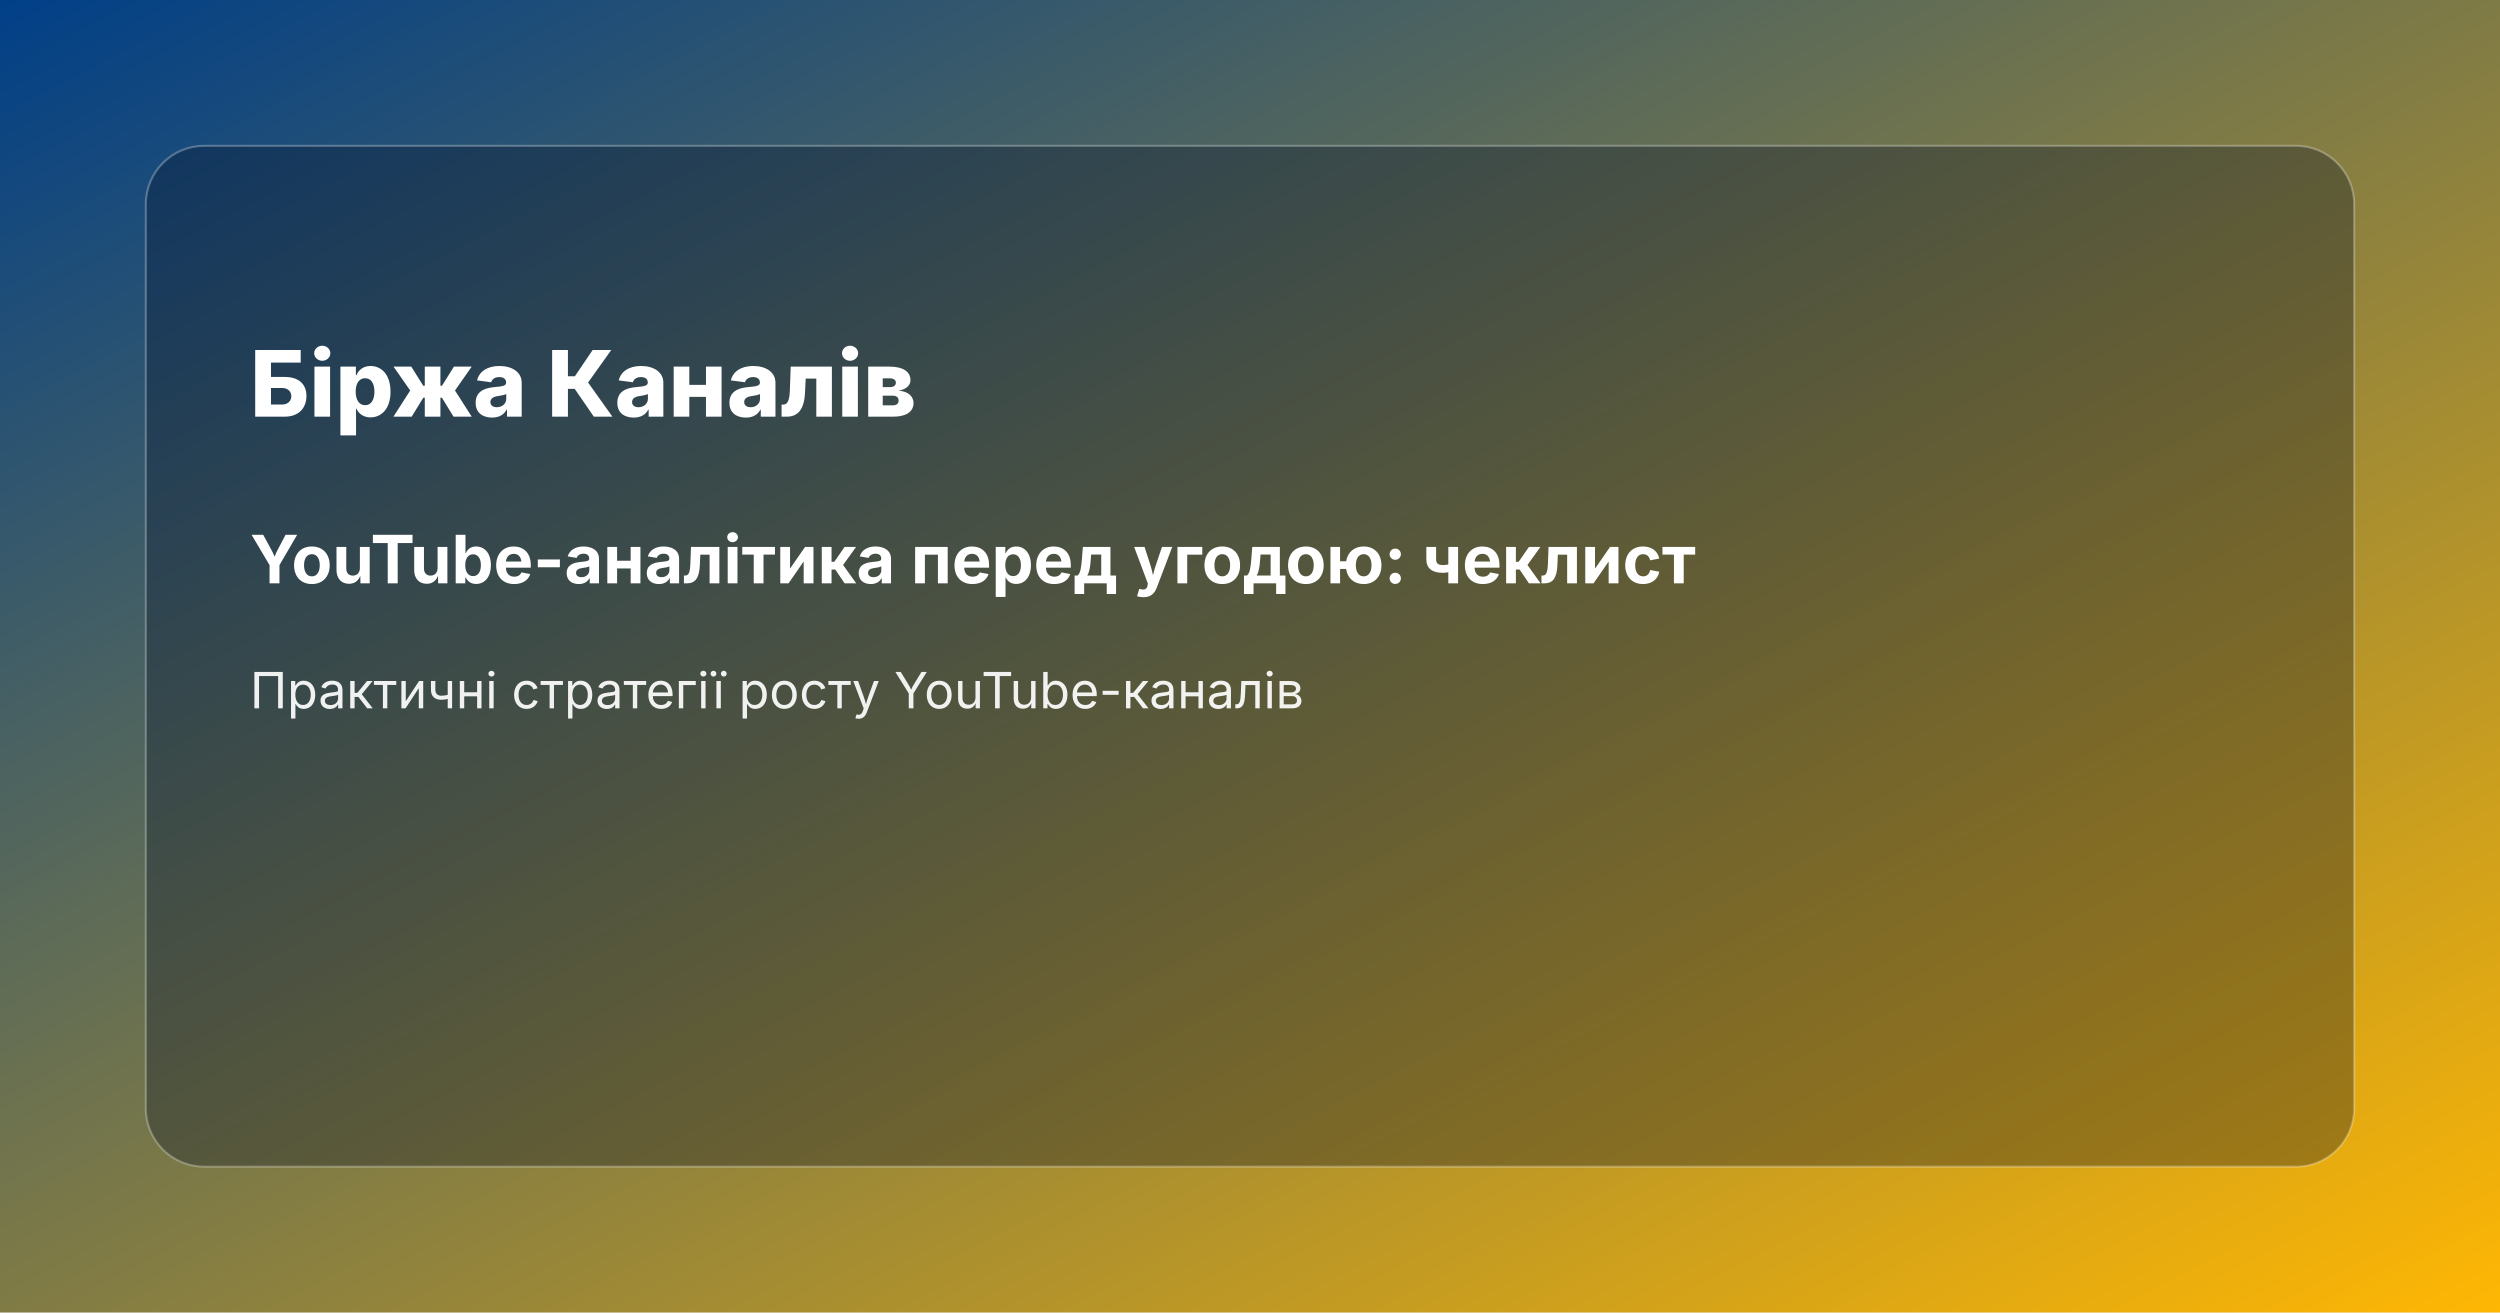
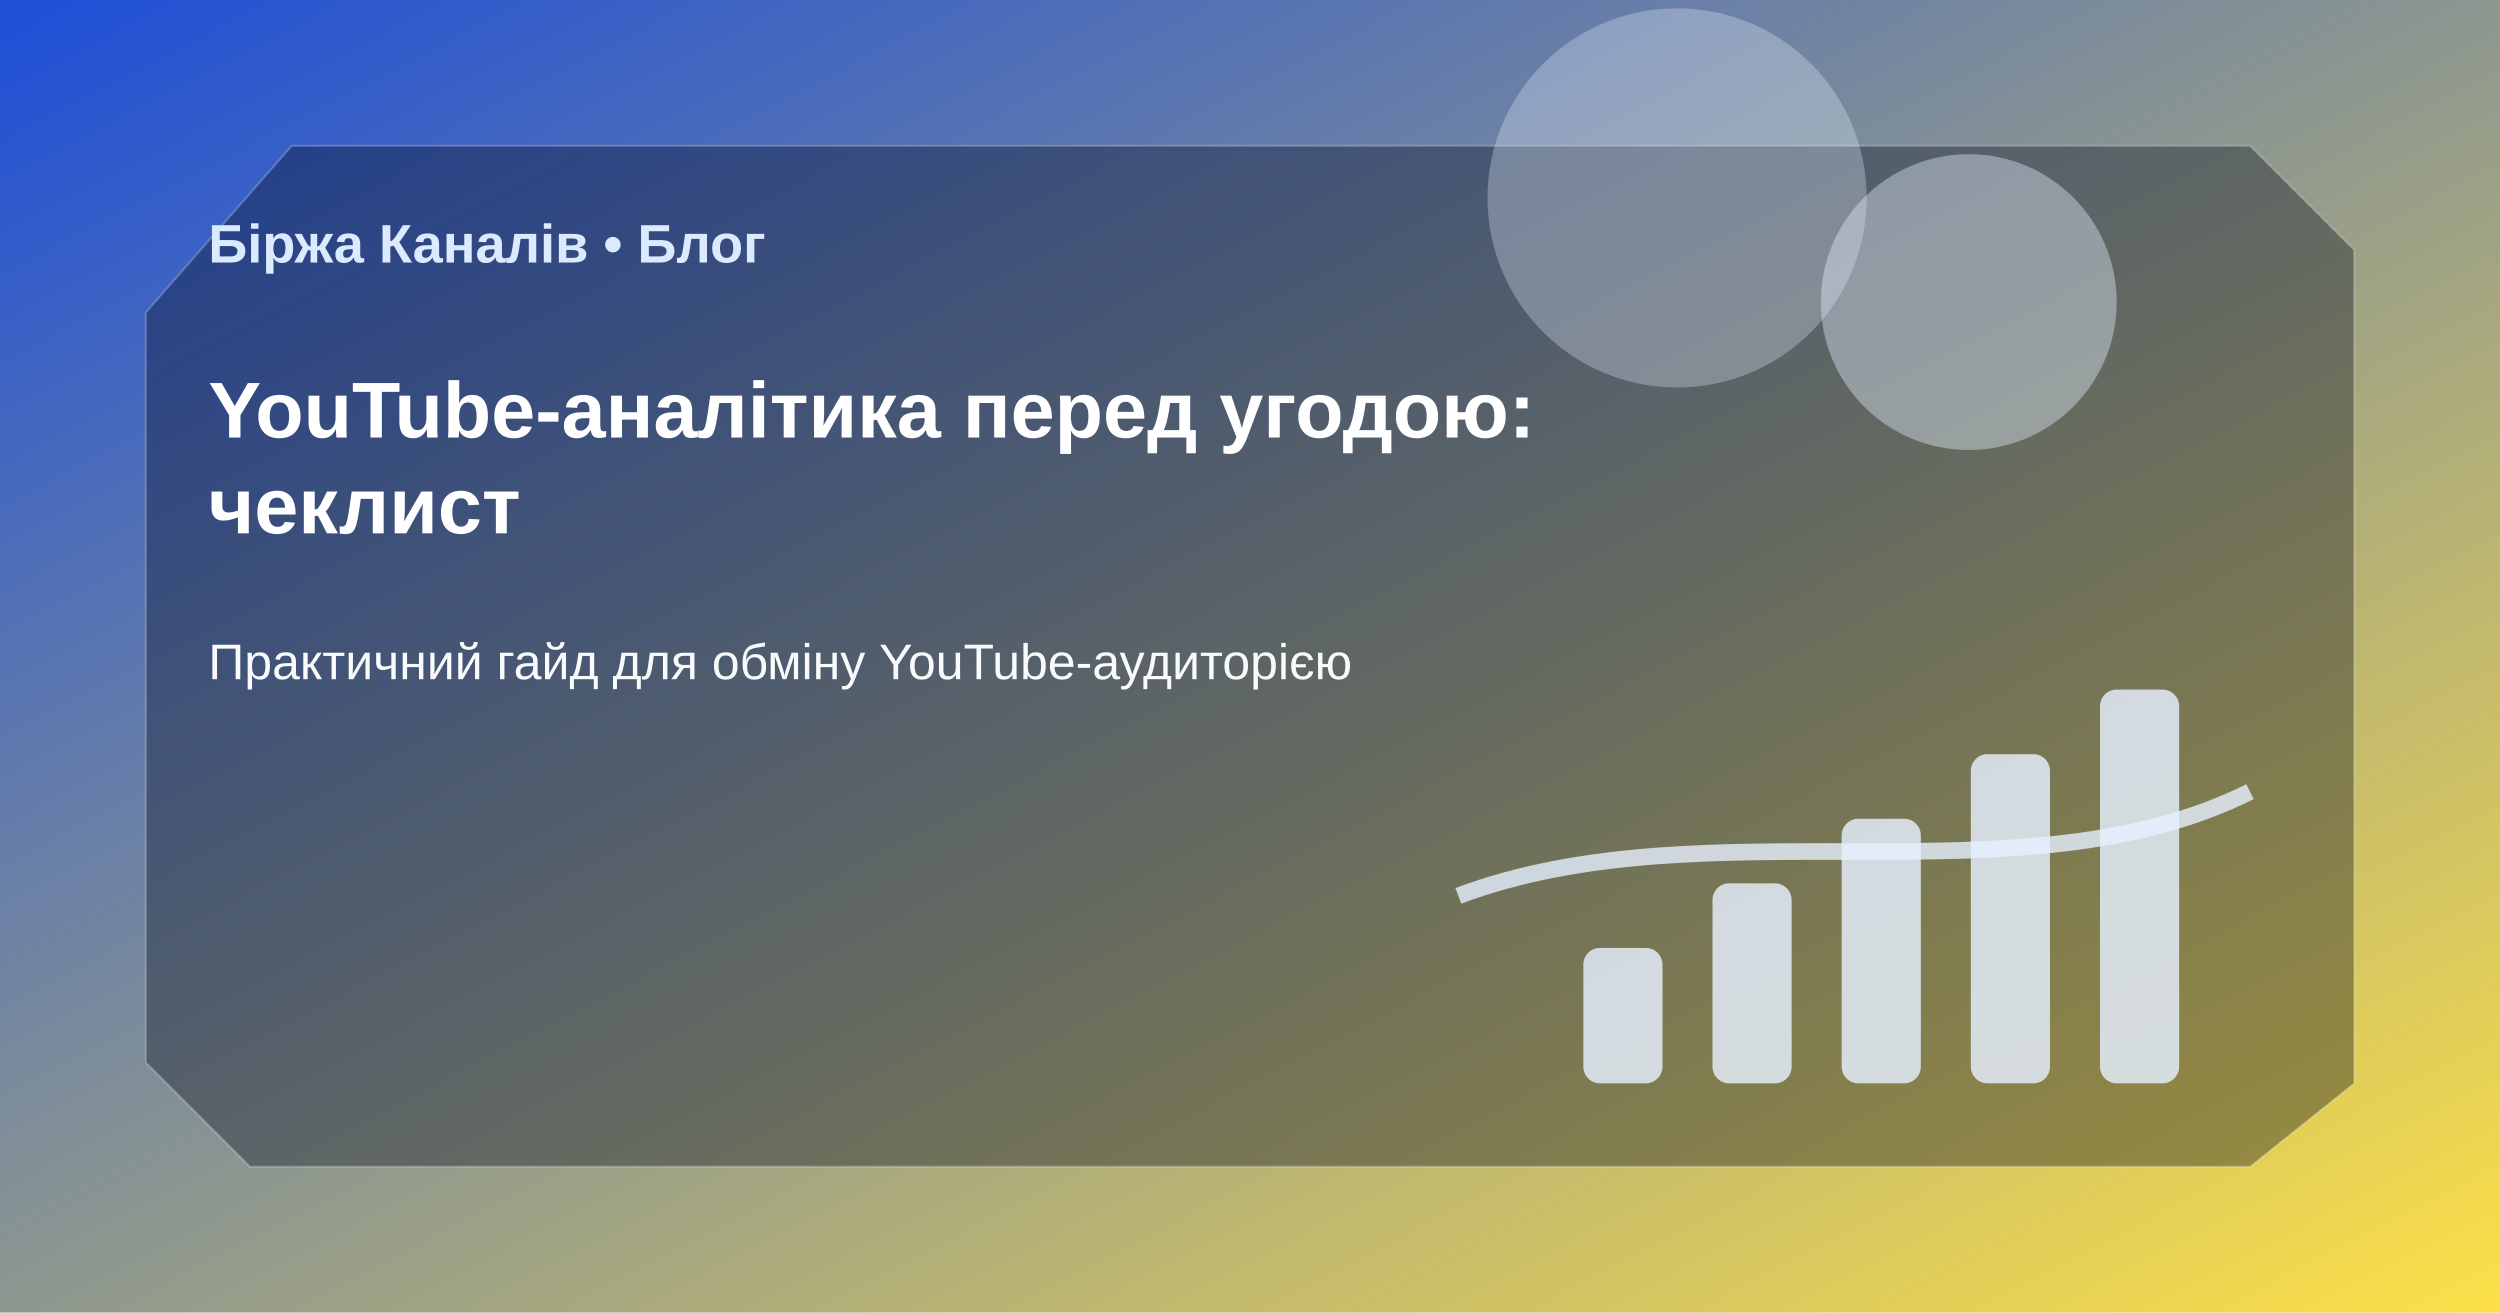
<svg xmlns="http://www.w3.org/2000/svg" width="1200" height="630" viewBox="0 0 1200 630" role="img" aria-label="YouTube-аналітика перед угодою: чеклист">
  <defs>
-     <linearGradient id="g" x1="0" y1="0" x2="1" y2="1">
-       <stop offset="0%" stop-color="#003f88" />
-       <stop offset="100%" stop-color="#ffb703" />
+     <linearGradient id="bg-7" x1="0" y1="0" x2="1" y2="1">
+       <stop offset="0%" stop-color="#1d4ed8" />
+       <stop offset="100%" stop-color="#fde047" />
    </linearGradient>
  </defs>
-   <rect width="1200" height="630" fill="url(#g)" />
-   <rect x="70" y="70" width="1060" height="490" rx="28" fill="rgba(5,15,35,.32)" stroke="rgba(255,255,255,.28)" />
-   <text x="120" y="200" fill="#fff" font-size="44" font-weight="800" font-family="Inter,Arial,sans-serif">Біржа Каналів</text>
-   <text x="120" y="280" fill="#fff" font-size="32" font-weight="700" font-family="Inter,Arial,sans-serif">YouTube-аналітика перед угодою: чеклист</text>
-   <text x="120" y="340" fill="rgba(255,255,255,.92)" font-size="24" font-family="Inter,Arial,sans-serif">Практичні стратегії росту YouTube-каналів</text>
+   <rect width="1200" height="630" fill="url(#bg-7)" />
+   <path d="M70 150 L140 70 H1080 L1130 120 V520 L1080 560 H120 L70 510 Z" fill="rgba(7,12,30,.36)" stroke="rgba(255,255,255,.22)" />
+   <circle cx="805" cy="95" r="91" fill="#e6f0ff" opacity="0.30" />
+   <circle cx="945" cy="145" r="71" fill="#e6f0ff" opacity="0.40" />
+   <path d="M700 430 C820 385, 970 435, 1080 380" stroke="#e6f0ff" stroke-width="8" fill="none" opacity="0.8" />
+   <rect x="760" y="455" width="38" height="65" rx="8" fill="#e6f0ff" opacity="0.82" />
+   <rect x="822" y="424" width="38" height="96" rx="8" fill="#e6f0ff" opacity="0.82" />
+   <rect x="884" y="393" width="38" height="127" rx="8" fill="#e6f0ff" opacity="0.82" />
+   <rect x="946" y="362" width="38" height="158" rx="8" fill="#e6f0ff" opacity="0.82" />
+   <rect x="1008" y="331" width="38" height="189" rx="8" fill="#e6f0ff" opacity="0.82" />
+   <text x="100" y="126" fill="#dbeafe" font-size="26" font-weight="700" font-family="Segoe UI, Arial, sans-serif">Біржа Каналів • Блог</text>
+   <text x="100" y="210" fill="#ffffff" font-size="38" font-weight="800" font-family="Segoe UI, Arial, sans-serif">YouTube-аналітика перед угодою:</text>
+   <text x="100" y="256" fill="#ffffff" font-size="38" font-weight="800" font-family="Segoe UI, Arial, sans-serif">чеклист</text>
+   <text x="100" y="326" fill="#f8fafc" font-size="24" font-weight="500" font-family="Segoe UI, Arial, sans-serif">Практичний гайд для обміну YouTube-аудиторією</text>
</svg>
